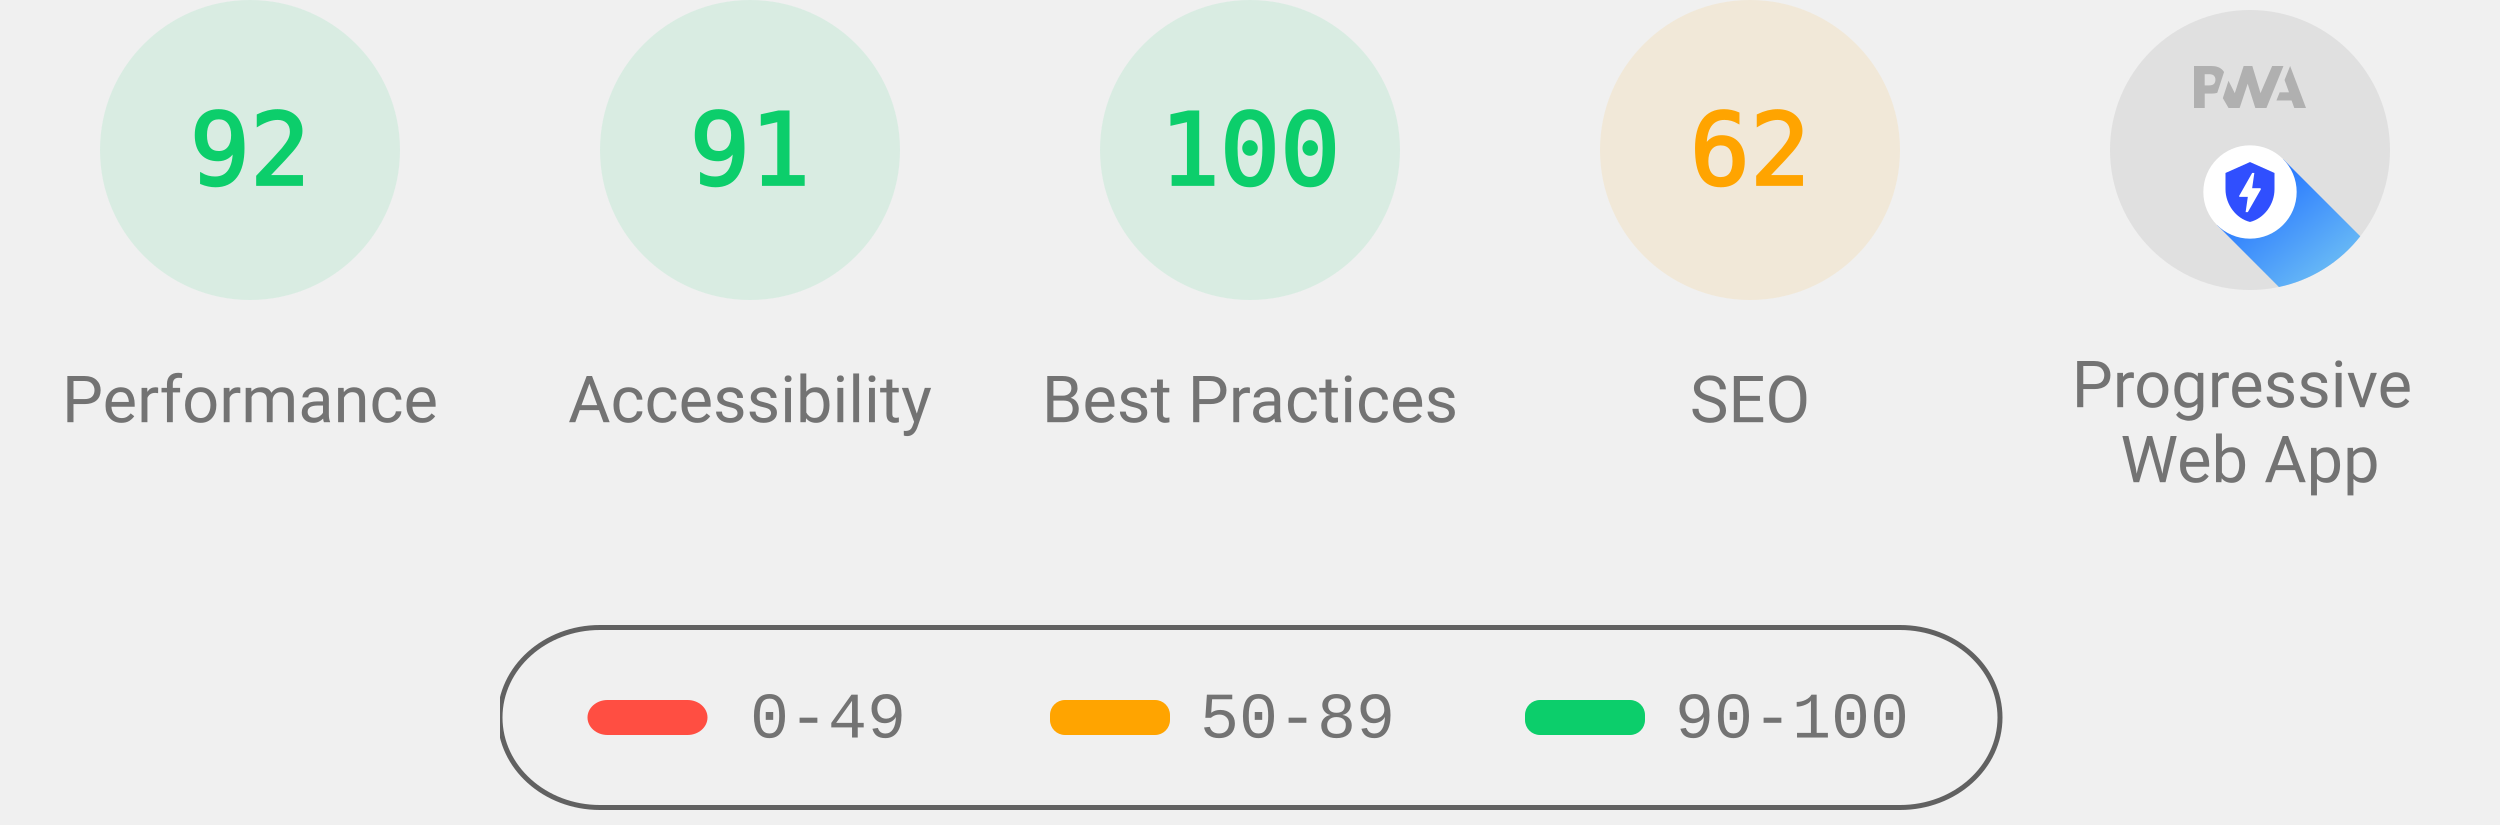
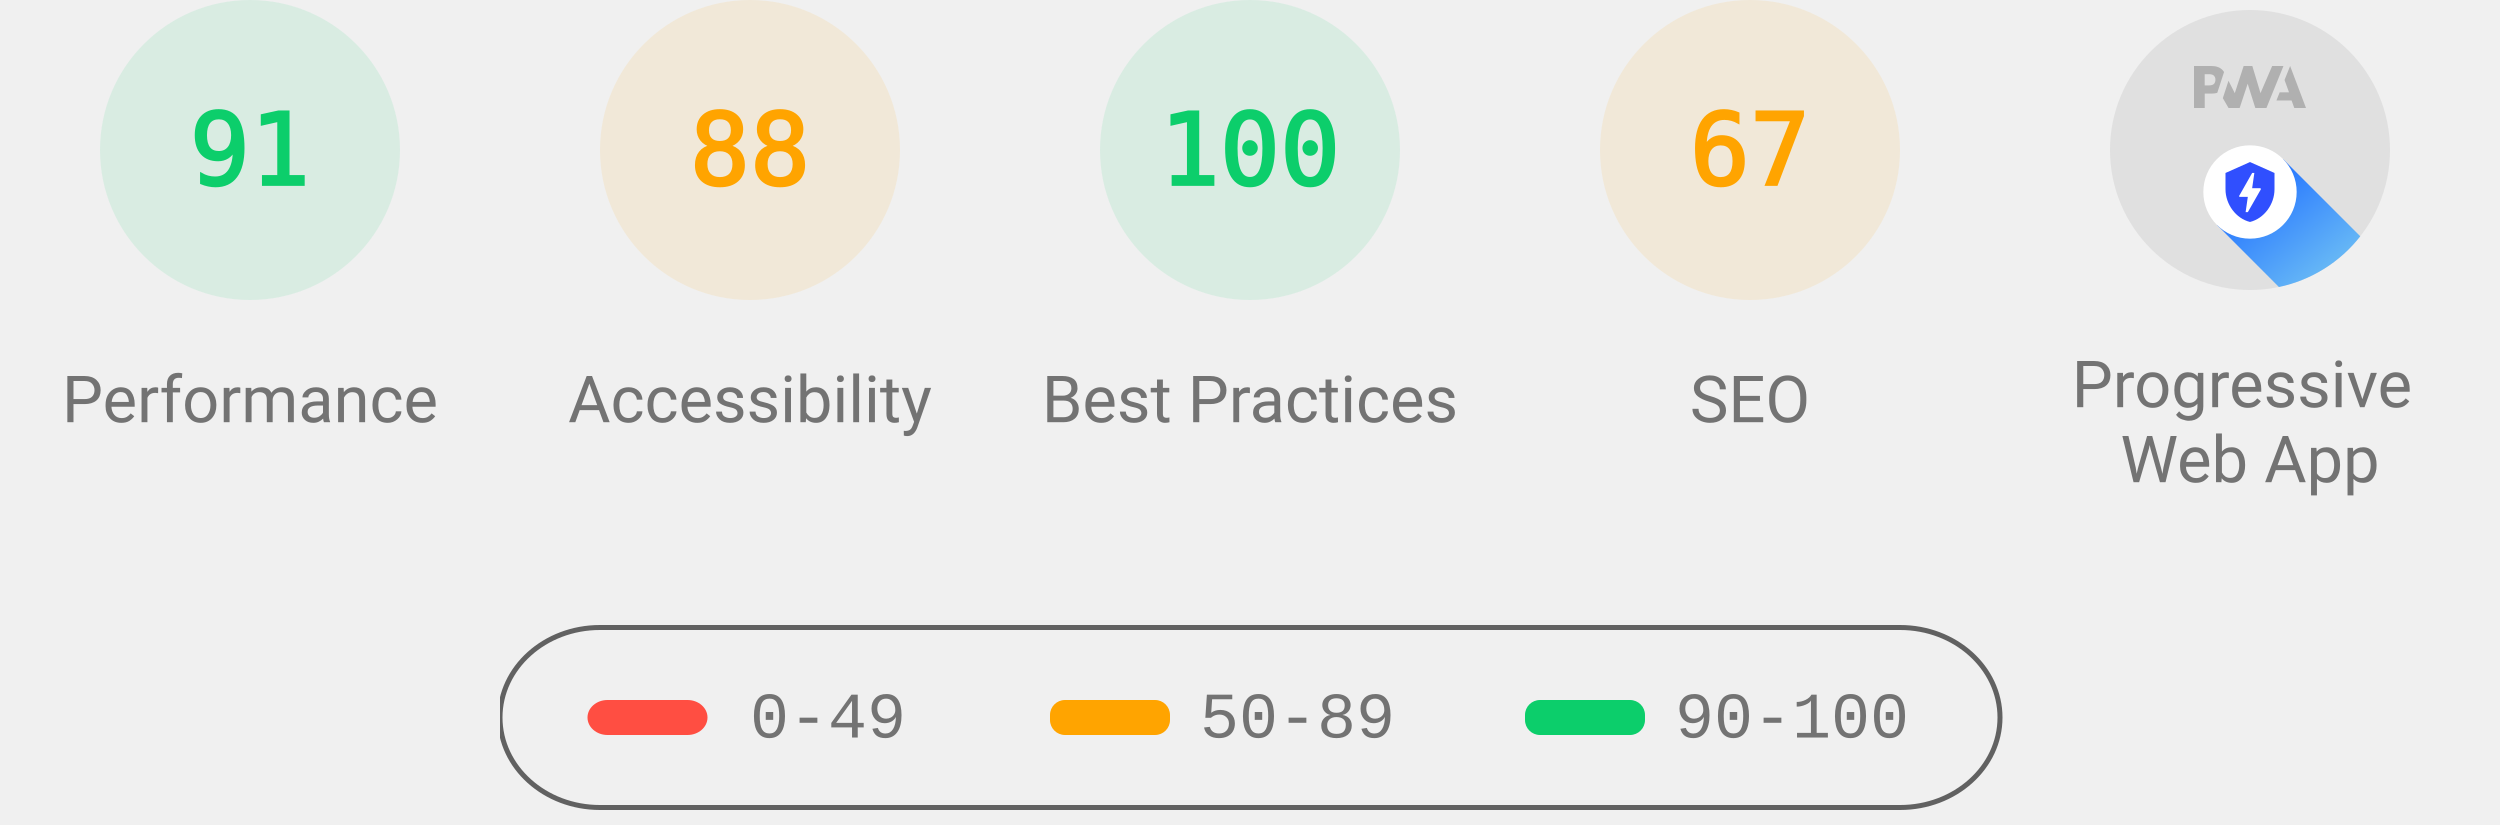
<svg xmlns="http://www.w3.org/2000/svg" class="theme--agnostic" fill="none" width="1000" height="330">
  <style>
			.gauge-base {
				opacity: 0.1
			}

			.gauge-arc {
				fill: none;
				animation-delay: 250ms;
				stroke-linecap: round;
				transform: rotate(-90deg);
				transform-origin: 100px 60px;
				animation: load-gauge 1s ease forwards
			}

			.guage-text {
				font-size: 40px;
				font-family: monospace;
				text-align: center
			}

			.guage-red {
				color: #ff4e42;
				fill: #ff4e42;
				stroke: #ff4e42
			}
			.guage-orange {
				color: #ffa400;
				fill: #ffa400;
				stroke: #ffa400
			}
			.guage-green {
				color: #0cce6b;
				fill: #0cce6b;
				stroke: #0cce6b
			}
			.theme--agnostic .guage-undefined {
				color: #5c5c5c;
				fill: #5c5c5c;
				stroke: #5c5c5c
			}
			.theme--light .guage-undefined {
				color: #1e1e1e;
				fill: #1e1e1e;
				stroke: #1e1e1e
			}
			.theme--dark .guage-undefined {
				color: #f5f5f5;
				fill: #f5f5f5;
				stroke: #f5f5f5
			}

			.guage-title {
				stroke: none;
				font-size: 26px;
				line-height: 26px;
				font-family: Roboto, Halvetica, Arial, sans-serif
			}
			.metric.guage-title {
				font-family: 'Courier New', Courier, monospace
			}
			.theme--agnostic .guage-title {
				color: #737373;
				fill: #737373
			}
			.theme--light .guage-title {
				color: #212121;
				fill: #212121
			}
			.theme--dark .guage-title {
				color: #f5f5f5;
				fill: #f5f5f5
			}

			@keyframes load-gauge {
				from {
					stroke-dasharray: 0 352.858
				}
			}
			.lh-gauge--pwa__disc {
				fill: #e0e0e0
			}
			.lh-gauge--pwa__logo {
				position: relative;
				fill: #b0b0b0
			}
			.lh-gauge--pwa__invisible {
				display: none
			}
			.lh-gauge--pwa__visible {
				display: inline
			}
			.guage-invisible {
				display: none
			}
			.lh-gauge--pwa__logo--primary-color {
				fill: #304ffe
			}
			.theme--agnostic .lh-gauge--pwa__logo--secondary-color {
				fill: #787878
			}
			.theme--light .lh-gauge--pwa__logo--secondary-color {
				fill: #3d3d3d
			}
			.theme--dark .lh-gauge--pwa__logo--secondary-color {
				fill: #d8b6b6
			}
			.theme--light #svg_2 {
				stroke: #00000022
			}
			.theme--agnostic #svg_2 {
				stroke: #616161
			}
			.theme--light #svg_2 {
				stroke: #00000022
			}
			.theme--dark #svg_2 {
				stroke: #f5f5f566
			}
		</style>
  <svg class="guage-div guage-perf guage-green" viewBox="0 0 200 200" width="200" height="200" x="0" y="0">
    <circle class="gauge-base" r="56" cx="100" cy="60" stroke-width="8" />
-     <circle class="gauge-arc guage-arc-1" r="56" cx="100" cy="60" stroke-width="8" style="stroke-dasharray: 323.709, 351.858;" />
-     <text class="guage-text" x="100px" y="60px" alignment-baseline="central" dominant-baseline="central" text-anchor="middle">92</text>
-     <text class="guage-title" x="100px" y="160px" alignment-baseline="central" dominant-baseline="central" text-anchor="middle">Performance</text>
-   </svg>,<svg class="guage-div guage-perf guage-green" viewBox="0 0 200 200" width="200" height="200" x="200" y="0">
-     <circle class="gauge-base" r="56" cx="100" cy="60" stroke-width="8" />
    <circle class="gauge-arc guage-arc-1" r="56" cx="100" cy="60" stroke-width="8" style="stroke-dasharray: 320.191, 351.858;" />
    <text class="guage-text" x="100px" y="60px" alignment-baseline="central" dominant-baseline="central" text-anchor="middle">91</text>
+     <text class="guage-title" x="100px" y="160px" alignment-baseline="central" dominant-baseline="central" text-anchor="middle">Performance</text>
+   </svg>,<svg class="guage-div guage-perf guage-orange" viewBox="0 0 200 200" width="200" height="200" x="200" y="0">
+     <circle class="gauge-base" r="56" cx="100" cy="60" stroke-width="8" />
+     <circle class="gauge-arc guage-arc-1" r="56" cx="100" cy="60" stroke-width="8" style="stroke-dasharray: 309.635, 351.858;" />
+     <text class="guage-text" x="100px" y="60px" alignment-baseline="central" dominant-baseline="central" text-anchor="middle">88</text>
    <text class="guage-title" x="100px" y="160px" alignment-baseline="central" dominant-baseline="central" text-anchor="middle">Accessibility</text>
  </svg>,<svg class="guage-div guage-perf guage-green" viewBox="0 0 200 200" width="200" height="200" x="400" y="0">
    <circle class="gauge-base" r="56" cx="100" cy="60" stroke-width="8" />
    <circle class="gauge-arc guage-arc-1" r="56" cx="100" cy="60" stroke-width="8" style="stroke-dasharray: 351.858, 351.858;" />
    <text class="guage-text" x="100px" y="60px" alignment-baseline="central" dominant-baseline="central" text-anchor="middle">100</text>
    <text class="guage-title" x="100px" y="160px" alignment-baseline="central" dominant-baseline="central" text-anchor="middle">Best Practices</text>
  </svg>,<svg class="guage-div guage-perf guage-orange" viewBox="0 0 200 200" width="200" height="200" x="600" y="0">
    <circle class="gauge-base" r="56" cx="100" cy="60" stroke-width="8" />
-     <circle class="gauge-arc guage-arc-1" r="56" cx="100" cy="60" stroke-width="8" style="stroke-dasharray: 218.152, 351.858;" />
-     <text class="guage-text" x="100px" y="60px" alignment-baseline="central" dominant-baseline="central" text-anchor="middle">62</text>
+     <circle class="gauge-arc guage-arc-1" r="56" cx="100" cy="60" stroke-width="8" style="stroke-dasharray: 235.745, 351.858;" />
+     <text class="guage-text" x="100px" y="60px" alignment-baseline="central" dominant-baseline="central" text-anchor="middle">67</text>
    <text class="guage-title" x="100px" y="160px" alignment-baseline="central" dominant-baseline="central" text-anchor="middle">SEO</text>
  </svg>,<svg class="guage-div guage-pwa" viewBox="0 0 200 200" width="200" height="200" x="800" y="0">
    <svg viewBox="0 0 60 60" width="112" height="112" x="44" y="4">
      <defs>
        <linearGradient id="lh-gauge--pwa__check-circle__gradient-0" x1="50%" y1="0%" x2="50%" y2="100%">
          <stop stop-color="#00C852" offset="0%" />
          <stop stop-color="#009688" offset="100%" />
        </linearGradient>
        <linearGradient id="lh-gauge--pwa__installable__shadow-gradient-0" x1="76.056%" x2="24.111%" y1="82.995%" y2="24.735%">
          <stop stop-color="#A5D6A7" offset="0%" />
          <stop stop-color="#80CBC4" offset="100%" />
        </linearGradient>
        <linearGradient id="lh-gauge--pwa__fast-reliable__shadow-gradient-0" x1="76.056%" y1="82.995%" x2="25.678%" y2="26.493%">
          <stop stop-color="#64B5F6" offset="0%" />
          <stop stop-color="#2979FF" offset="100%" />
        </linearGradient>
        <g id="lh-gauge--pwa__fast-reliable-badge-0">
          <circle fill="#FFFFFF" cx="10" cy="10" r="10" />
          <path fill="#304FFE" d="M10 3.58l5.25 2.34v3.5c0 3.23-2.24 6.26-5.25 7-3.01-.74-5.25-3.77-5.25-7v-3.5L10 3.58zm-.47 10.74l2.76-4.83.03-.07c.04-.08 0-.24-.22-.24h-1.64l.47-3.26h-.47l-2.7 4.77c-.02.01.05-.1-.04.05-.09.16-.1.31.18.31h1.63l-.47 3.27h.47z" />
        </g>
        <g id="lh-gauge--pwa__installable-badge-0">
          <circle fill="#FFFFFF" cx="10" cy="10" r="10" />
          <path fill="#009688" d="M10 4.167A5.835 5.835 0 0 0 4.167 10 5.835 5.835 0 0 0 10 15.833 5.835 5.835 0 0 0 15.833 10 5.835 5.835 0 0 0 10 4.167zm2.917 6.416h-2.334v2.334H9.417v-2.334H7.083V9.417h2.334V7.083h1.166v2.334h2.334v1.166z" />
        </g>
      </defs>
      <g stroke="none" fill-rule="nonzero">
        <circle class="lh-gauge--pwa__disc" cx="30" cy="30" r="30" />
        <g class="lh-gauge--pwa__logo">
          <path d="M35.66 19.39l.7-1.75h2L37.4 15 38.6 12l3.4 9h-2.51l-.58-1.61z" />
          <path d="M33.52 21l3.65-9h-2.42l-2.5 5.82L30.5 12h-1.86l-1.9 5.82-1.35-2.65-1.21 3.72L25.4 21h2.38l1.72-5.2 1.64 5.2z" />
          <path fill-rule="nonzero" d="M20.3 17.91h1.48c.45 0 .85-.05 1.2-.15l.39-1.18 1.07-3.3a2.64 2.64 0 0 0-.28-.37c-.55-.6-1.36-.91-2.42-.91H18v9h2.3V17.9zm1.96-3.84c.22.22.33.5.33.87 0 .36-.1.65-.29.87-.2.23-.59.35-1.15.35h-.86v-2.41h.87c.52 0 .89.1 1.1.32z" />
        </g>
        <rect class="lh-gauge--pwa__component lh-gauge--pwa__na-line lh-gauge--pwa__invisible" fill="#FFFFFF" x="20" y="32" width="20" height="4" rx="2" />
        <g class="lh-gauge--pwa__component lh-gauge--pwa__fast-reliable-badge lh-gauge--pwa__visible" transform="translate(20, 29)">
          <path fill="url(#lh-gauge--pwa__fast-reliable__shadow-gradient-0)" d="M33.63 19.49A30 30 0 0 1 16.2 30.36L3 17.14 17.14 3l16.49 16.49z" />
          <use href="#lh-gauge--pwa__fast-reliable-badge-0" />
        </g>
        <g class="lh-gauge--pwa__component lh-gauge--pwa__installable-badge lh-gauge--pwa__invisible" transform="translate(20, 29)">
          <path fill="url(#lh-gauge--pwa__installable__shadow-gradient-0)" d="M33.629 19.487c-4.272 5.453-10.391 9.39-17.415 10.869L3 17.142 17.142 3 33.63 19.487z" />
          <use href="#lh-gauge--pwa__installable-badge-0" />
        </g>
        <g class="lh-gauge--pwa__component lh-gauge--pwa__fast-reliable-installable-badges lh-gauge--pwa__invisible">
          <g transform="translate(8, 29)">
            <path fill="url(#lh-gauge--pwa__fast-reliable__shadow-gradient-0)" d="M16.321 30.463L3 17.143 17.142 3l22.365 22.365A29.864 29.864 0 0 1 22 31c-1.942 0-3.84-.184-5.679-.537z" />
            <use href="#lh-gauge--pwa__fast-reliable-badge-0" />
          </g>
          <g transform="translate(32, 29)">
            <path fill="url(#lh-gauge--pwa__installable__shadow-gradient-0)" d="M25.982 11.84a30.107 30.107 0 0 1-13.08 15.203L3 17.143 17.142 3l8.84 8.84z" />
            <use href="#lh-gauge--pwa__installable-badge-0" />
          </g>
        </g>
        <g class="lh-gauge--pwa__component lh-gauge--pwa__check-circle lh-gauge--pwa__invisible" transform="translate(18, 28)">
          <circle fill="#FFFFFF" cx="12" cy="12" r="12" />
          <path fill="url(#lh-gauge--pwa__check-circle__gradient-0)" d="M12 2a10 10 0 1 0 0 20 10 10 0 0 0 0-20zm-2 15l-5-5 1.41-1.41L10 14.17l7.59-7.59L19 8l-9 9z" />
        </g>
      </g>
    </svg>
    <text class="guage-title" y="160px" alignment-baseline="central" dominant-baseline="central" text-anchor="middle">
      <tspan x="100px" dy="-6px">Progressive</tspan>
      <tspan x="100px" dy="30px">Web App</tspan>
    </text>
  </svg>
  <svg width="604" height="76" x="200" y="250">
    <g>
      <rect fill="none" id="canvas_background" height="80" width="604" y="-1" x="-1" />
      <g display="none" overflow="visible" y="0" x="0" height="100%" width="100%" id="canvasGrid">
        <rect fill="url(#gridpattern)" stroke-width="0" y="0" x="0" height="100%" width="100%" />
      </g>
    </g>
    <g>
      <rect fill-opacity="0" stroke-width="2" rx="40" id="svg_2" height="72" width="600" y="1" x="0" fill="#000000" />
      <rect stroke="#000" rx="8" id="svg_3" height="14" width="48" y="30" x="35" stroke-opacity="null" stroke-width="0" fill="#ff4e42" />
      <rect stroke="#000" rx="6" id="svg_4" height="14" width="48" y="30" x="220" stroke-opacity="null" stroke-width="0" fill="#ffa400" />
      <rect stroke="#000" rx="6" id="svg_5" height="14" width="48" y="30" x="410" stroke-opacity="null" stroke-width="0" fill="#0cce6b" />
      <text class="metric guage-title" xml:space="preserve" text-anchor="start" font-size="26" id="svg_6" y="45" x="100" stroke-opacity="null" stroke-width="0" stroke="#000">0-49</text>
      <text class="metric guage-title" xml:space="preserve" text-anchor="start" font-size="26" id="svg_7" y="45" x="280" stroke-opacity="null" stroke-width="0" stroke="#000">50-89</text>
      <text class="metric guage-title" xml:space="preserve" text-anchor="start" font-size="26" id="svg_8" y="45" x="470" stroke-opacity="null" stroke-width="0" stroke="#000">90-100</text>
    </g>
  </svg>
</svg>
